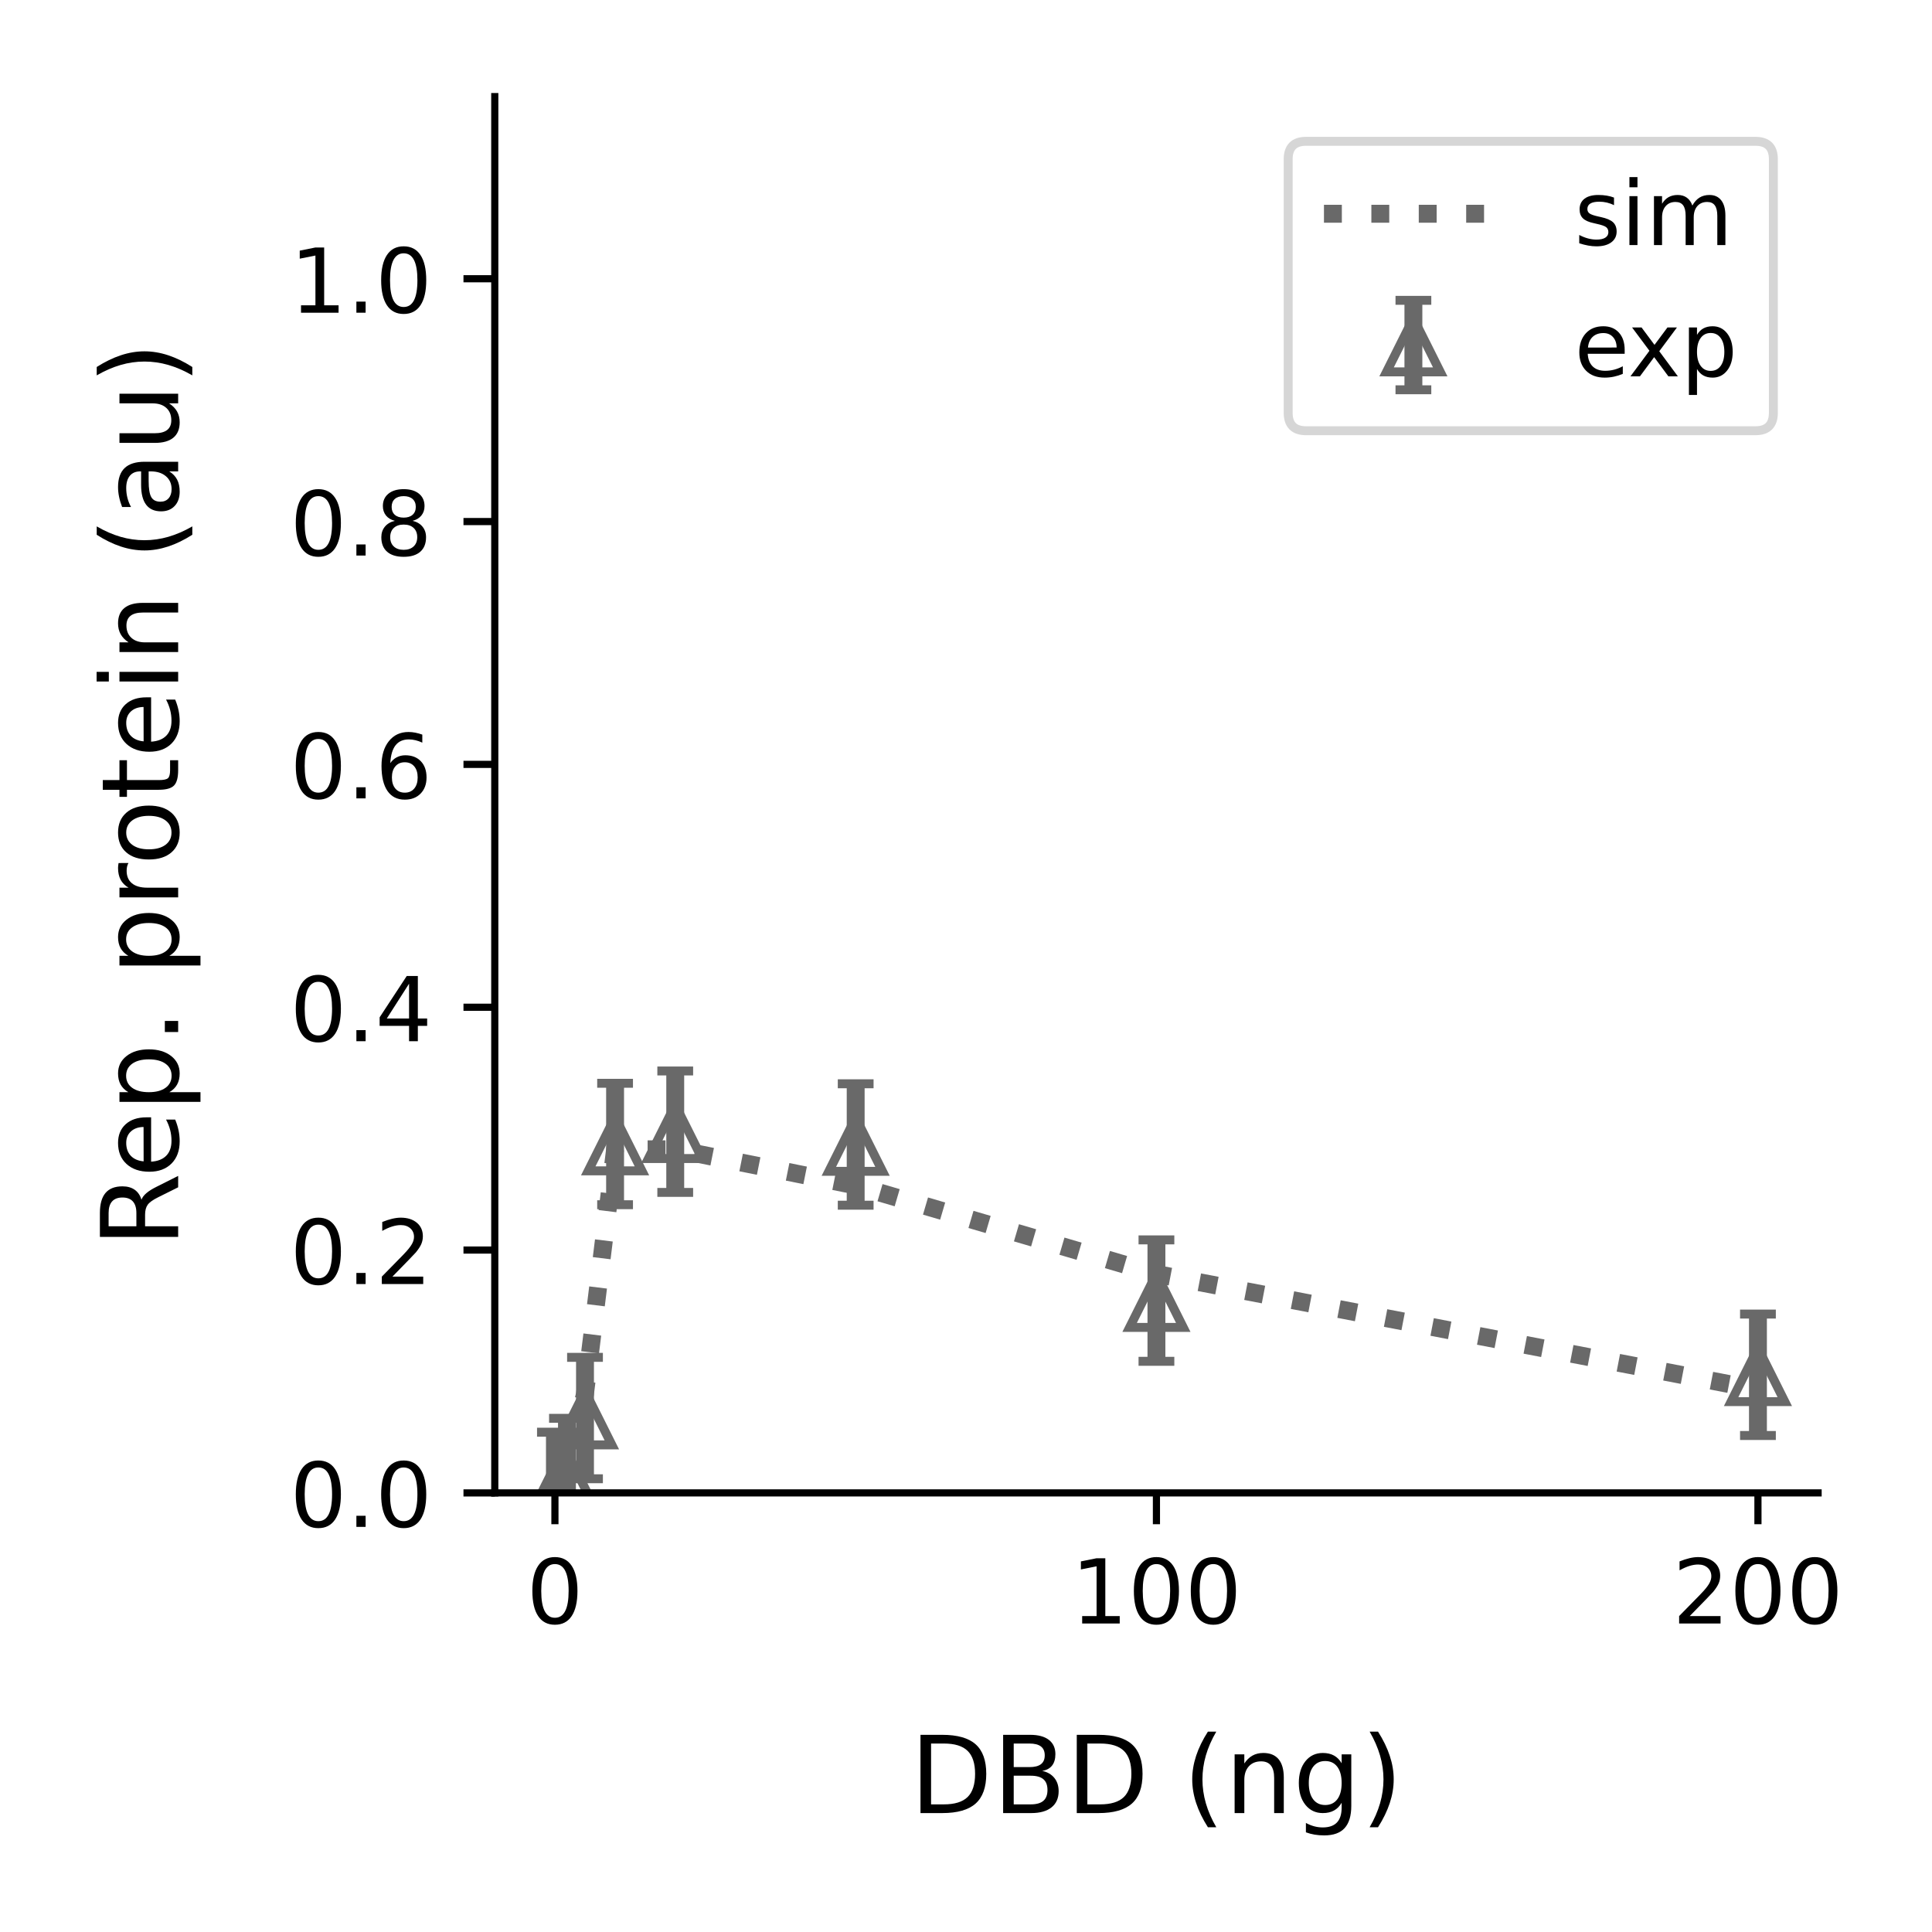
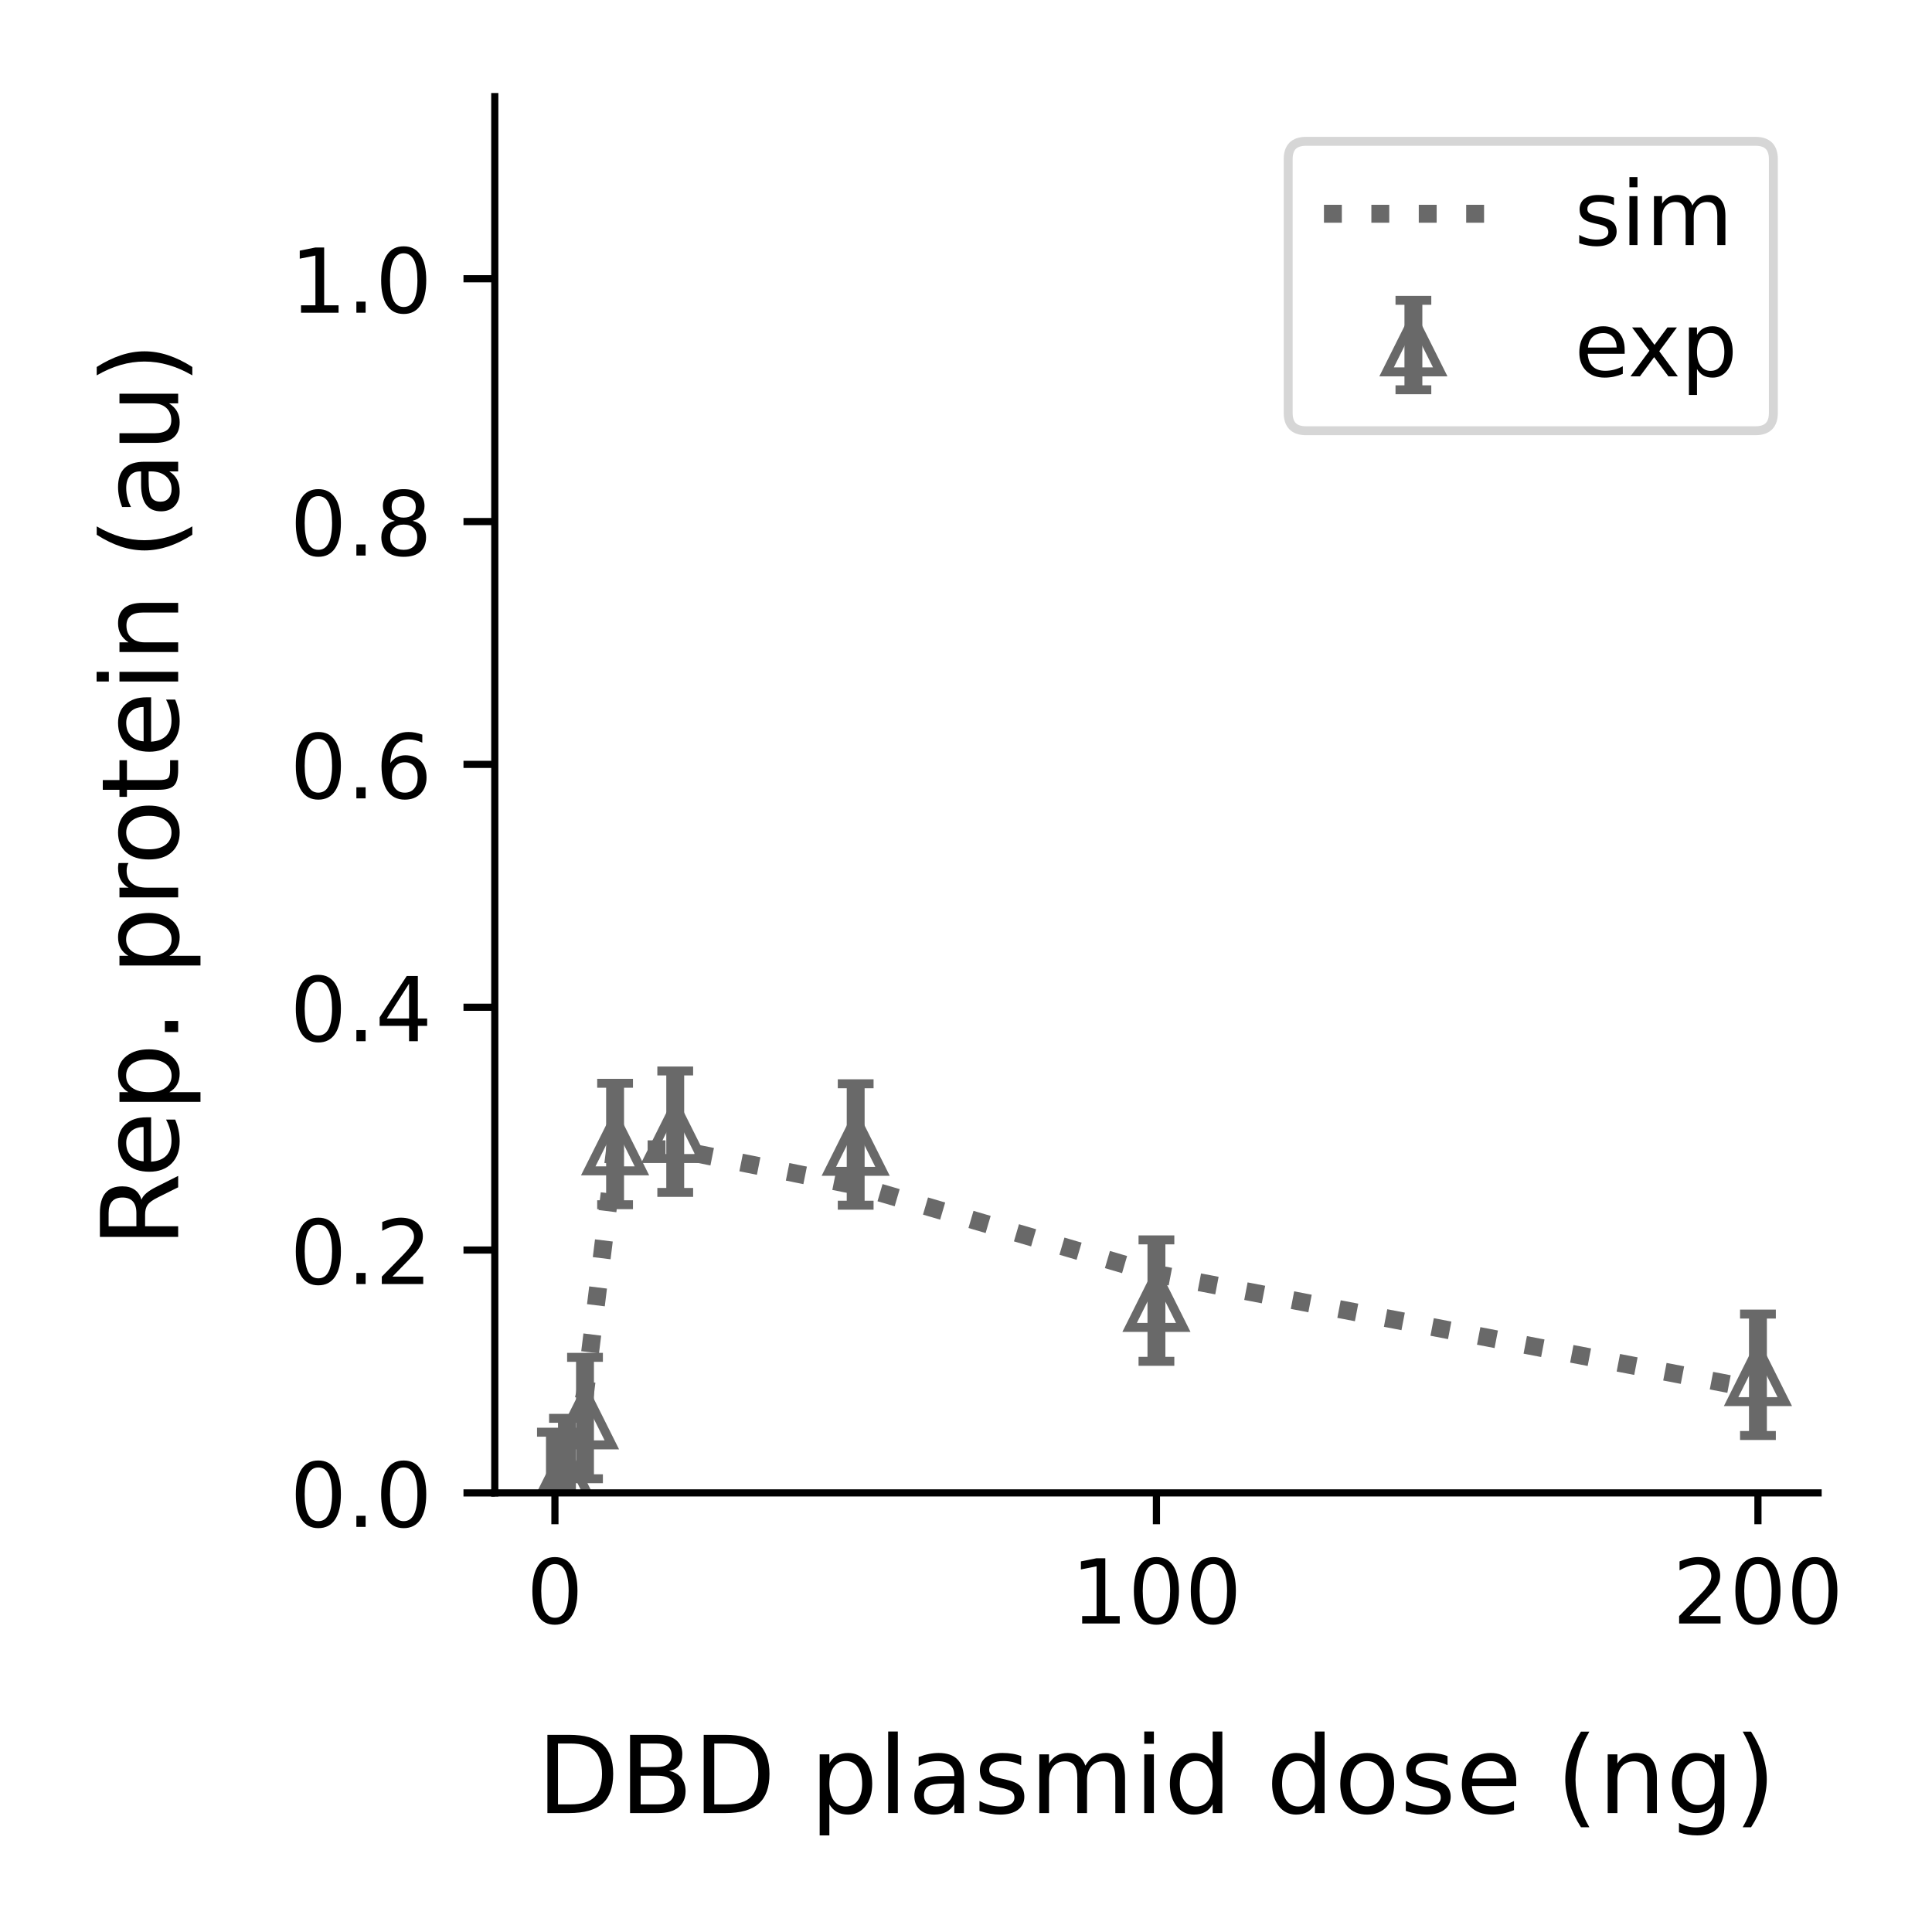
<svg xmlns="http://www.w3.org/2000/svg" xmlns:xlink="http://www.w3.org/1999/xlink" width="216pt" height="216pt" viewBox="0 0 216 216" version="1.1">
  <defs>
    <style type="text/css">*{stroke-linejoin: round; stroke-linecap: butt}</style>
  </defs>
  <g id="figure_1">
    <g id="patch_1">
      <path d="M 0 216  L 216 216  L 216 0  L 0 0  z " style="fill: #ffffff" />
    </g>
    <g id="axes_1">
      <g id="patch_2">
        <path d="M 55.317 166.908  L 203.265 166.908  L 203.265 10.8  L 55.317 10.8  z " style="fill: #ffffff" />
      </g>
      <g id="matplotlib.axis_1">
        <g id="xtick_1">
          <g id="line2d_1">
            <defs>
-               <path id="m5065276526" d="M 0 0  L 0 3.5  " style="stroke: #000000; stroke-width: 0.8" />
-             </defs>
-             <g>
-               <use xlink:href="#m5065276526" x="62.042" y="166.908" style="stroke: #000000; stroke-width: 0.8" />
+               <path id="m204b0e6d05" d="M 0 0  L 0 3.5  " style="stroke: #000000; stroke-width: 0.8" />
+             </defs>
+             <g>
+               <use xlink:href="#m204b0e6d05" x="62.042" y="166.908" style="stroke: #000000; stroke-width: 0.8" />
            </g>
          </g>
          <g id="text_1">
            <g transform="translate(58.86055 181.5066)scale(0.1 -0.1)">
              <defs>
                <path id="DejaVuSans-30" d="M 2034 4250  Q 1547 4250 1301 3770  Q 1056 3291 1056 2328  Q 1056 1369 1301 889  Q 1547 409 2034 409  Q 2525 409 2770 889  Q 3016 1369 3016 2328  Q 3016 3291 2770 3770  Q 2525 4250 2034 4250  z M 2034 4750  Q 2819 4750 3233 4129  Q 3647 3509 3647 2328  Q 3647 1150 3233 529  Q 2819 -91 2034 -91  Q 1250 -91 836 529  Q 422 1150 422 2328  Q 422 3509 836 4129  Q 1250 4750 2034 4750  z " transform="scale(0.015625)" />
              </defs>
              <use xlink:href="#DejaVuSans-30" />
            </g>
          </g>
        </g>
        <g id="xtick_2">
          <g id="line2d_2">
            <g>
-               <use xlink:href="#m5065276526" x="129.291" y="166.908" style="stroke: #000000; stroke-width: 0.8" />
+               <use xlink:href="#m204b0e6d05" x="129.291" y="166.908" style="stroke: #000000; stroke-width: 0.8" />
            </g>
          </g>
          <g id="text_2">
            <g transform="translate(119.7474 181.5066)scale(0.1 -0.1)">
              <defs>
                <path id="DejaVuSans-31" d="M 794 531  L 1825 531  L 1825 4091  L 703 3866  L 703 4441  L 1819 4666  L 2450 4666  L 2450 531  L 3481 531  L 3481 0  L 794 0  L 794 531  z " transform="scale(0.015625)" />
              </defs>
              <use xlink:href="#DejaVuSans-31" />
              <use xlink:href="#DejaVuSans-30" x="63.623" />
              <use xlink:href="#DejaVuSans-30" x="127.246" />
            </g>
          </g>
        </g>
        <g id="xtick_3">
          <g id="line2d_3">
            <g>
-               <use xlink:href="#m5065276526" x="196.54" y="166.908" style="stroke: #000000; stroke-width: 0.8" />
+               <use xlink:href="#m204b0e6d05" x="196.54" y="166.908" style="stroke: #000000; stroke-width: 0.8" />
            </g>
          </g>
          <g id="text_3">
            <g transform="translate(186.9967 181.5066)scale(0.1 -0.1)">
              <defs>
                <path id="DejaVuSans-32" d="M 1228 531  L 3431 531  L 3431 0  L 469 0  L 469 531  Q 828 903 1448 1529  Q 2069 2156 2228 2338  Q 2531 2678 2651 2914  Q 2772 3150 2772 3378  Q 2772 3750 2511 3984  Q 2250 4219 1831 4219  Q 1534 4219 1204 4116  Q 875 4013 500 3803  L 500 4441  Q 881 4594 1212 4672  Q 1544 4750 1819 4750  Q 2544 4750 2975 4387  Q 3406 4025 3406 3419  Q 3406 3131 3298 2873  Q 3191 2616 2906 2266  Q 2828 2175 2409 1742  Q 1991 1309 1228 531  z " transform="scale(0.015625)" />
              </defs>
              <use xlink:href="#DejaVuSans-32" />
              <use xlink:href="#DejaVuSans-30" x="63.623" />
              <use xlink:href="#DejaVuSans-30" x="127.246" />
            </g>
          </g>
        </g>
        <g id="text_4">
-           <g transform="translate(101.7342 202.7044)scale(0.12 -0.12)">
+           <g transform="translate(60.02392 202.7044)scale(0.12 -0.12)">
            <defs>
              <path id="DejaVuSans-44" d="M 1259 4147  L 1259 519  L 2022 519  Q 2988 519 3436 956  Q 3884 1394 3884 2338  Q 3884 3275 3436 3711  Q 2988 4147 2022 4147  L 1259 4147  z M 628 4666  L 1925 4666  Q 3281 4666 3915 4102  Q 4550 3538 4550 2338  Q 4550 1131 3912 565  Q 3275 0 1925 0  L 628 0  L 628 4666  z " transform="scale(0.015625)" />
              <path id="DejaVuSans-42" d="M 1259 2228  L 1259 519  L 2272 519  Q 2781 519 3026 730  Q 3272 941 3272 1375  Q 3272 1813 3026 2020  Q 2781 2228 2272 2228  L 1259 2228  z M 1259 4147  L 1259 2741  L 2194 2741  Q 2656 2741 2882 2914  Q 3109 3088 3109 3444  Q 3109 3797 2882 3972  Q 2656 4147 2194 4147  L 1259 4147  z M 628 4666  L 2241 4666  Q 2963 4666 3353 4366  Q 3744 4066 3744 3513  Q 3744 3084 3544 2831  Q 3344 2578 2956 2516  Q 3422 2416 3680 2098  Q 3938 1781 3938 1306  Q 3938 681 3513 340  Q 3088 0 2303 0  L 628 0  L 628 4666  z " transform="scale(0.015625)" />
              <path id="DejaVuSans-20" transform="scale(0.015625)" />
+               <path id="DejaVuSans-70" d="M 1159 525  L 1159 -1331  L 581 -1331  L 581 3500  L 1159 3500  L 1159 2969  Q 1341 3281 1617 3432  Q 1894 3584 2278 3584  Q 2916 3584 3314 3078  Q 3713 2572 3713 1747  Q 3713 922 3314 415  Q 2916 -91 2278 -91  Q 1894 -91 1617 61  Q 1341 213 1159 525  z M 3116 1747  Q 3116 2381 2855 2742  Q 2594 3103 2138 3103  Q 1681 3103 1420 2742  Q 1159 2381 1159 1747  Q 1159 1113 1420 752  Q 1681 391 2138 391  Q 2594 391 2855 752  Q 3116 1113 3116 1747  z " transform="scale(0.015625)" />
+               <path id="DejaVuSans-6c" d="M 603 4863  L 1178 4863  L 1178 0  L 603 0  L 603 4863  z " transform="scale(0.015625)" />
+               <path id="DejaVuSans-61" d="M 2194 1759  Q 1497 1759 1228 1600  Q 959 1441 959 1056  Q 959 750 1161 570  Q 1363 391 1709 391  Q 2188 391 2477 730  Q 2766 1069 2766 1631  L 2766 1759  L 2194 1759  z M 3341 1997  L 3341 0  L 2766 0  L 2766 531  Q 2569 213 2275 61  Q 1981 -91 1556 -91  Q 1019 -91 701 211  Q 384 513 384 1019  Q 384 1609 779 1909  Q 1175 2209 1959 2209  L 2766 2209  L 2766 2266  Q 2766 2663 2505 2880  Q 2244 3097 1772 3097  Q 1472 3097 1187 3025  Q 903 2953 641 2809  L 641 3341  Q 956 3463 1253 3523  Q 1550 3584 1831 3584  Q 2591 3584 2966 3190  Q 3341 2797 3341 1997  z " transform="scale(0.015625)" />
+               <path id="DejaVuSans-73" d="M 2834 3397  L 2834 2853  Q 2591 2978 2328 3040  Q 2066 3103 1784 3103  Q 1356 3103 1142 2972  Q 928 2841 928 2578  Q 928 2378 1081 2264  Q 1234 2150 1697 2047  L 1894 2003  Q 2506 1872 2764 1633  Q 3022 1394 3022 966  Q 3022 478 2636 193  Q 2250 -91 1575 -91  Q 1294 -91 989 -36  Q 684 19 347 128  L 347 722  Q 666 556 975 473  Q 1284 391 1588 391  Q 1994 391 2212 530  Q 2431 669 2431 922  Q 2431 1156 2273 1281  Q 2116 1406 1581 1522  L 1381 1569  Q 847 1681 609 1914  Q 372 2147 372 2553  Q 372 3047 722 3315  Q 1072 3584 1716 3584  Q 2034 3584 2315 3537  Q 2597 3491 2834 3397  z " transform="scale(0.015625)" />
+               <path id="DejaVuSans-6d" d="M 3328 2828  Q 3544 3216 3844 3400  Q 4144 3584 4550 3584  Q 5097 3584 5394 3201  Q 5691 2819 5691 2113  L 5691 0  L 5113 0  L 5113 2094  Q 5113 2597 4934 2840  Q 4756 3084 4391 3084  Q 3944 3084 3684 2787  Q 3425 2491 3425 1978  L 3425 0  L 2847 0  L 2847 2094  Q 2847 2600 2669 2842  Q 2491 3084 2119 3084  Q 1678 3084 1418 2786  Q 1159 2488 1159 1978  L 1159 0  L 581 0  L 581 3500  L 1159 3500  L 1159 2956  Q 1356 3278 1631 3431  Q 1906 3584 2284 3584  Q 2666 3584 2933 3390  Q 3200 3197 3328 2828  z " transform="scale(0.015625)" />
+               <path id="DejaVuSans-69" d="M 603 3500  L 1178 3500  L 1178 0  L 603 0  L 603 3500  z M 603 4863  L 1178 4863  L 1178 4134  L 603 4134  L 603 4863  z " transform="scale(0.015625)" />
+               <path id="DejaVuSans-64" d="M 2906 2969  L 2906 4863  L 3481 4863  L 3481 0  L 2906 0  L 2906 525  Q 2725 213 2448 61  Q 2172 -91 1784 -91  Q 1150 -91 751 415  Q 353 922 353 1747  Q 353 2572 751 3078  Q 1150 3584 1784 3584  Q 2172 3584 2448 3432  Q 2725 3281 2906 2969  z M 947 1747  Q 947 1113 1208 752  Q 1469 391 1925 391  Q 2381 391 2643 752  Q 2906 1113 2906 1747  Q 2906 2381 2643 2742  Q 2381 3103 1925 3103  Q 1469 3103 1208 2742  Q 947 2381 947 1747  z " transform="scale(0.015625)" />
+               <path id="DejaVuSans-6f" d="M 1959 3097  Q 1497 3097 1228 2736  Q 959 2375 959 1747  Q 959 1119 1226 758  Q 1494 397 1959 397  Q 2419 397 2687 759  Q 2956 1122 2956 1747  Q 2956 2369 2687 2733  Q 2419 3097 1959 3097  z M 1959 3584  Q 2709 3584 3137 3096  Q 3566 2609 3566 1747  Q 3566 888 3137 398  Q 2709 -91 1959 -91  Q 1206 -91 779 398  Q 353 888 353 1747  Q 353 2609 779 3096  Q 1206 3584 1959 3584  z " transform="scale(0.015625)" />
+               <path id="DejaVuSans-65" d="M 3597 1894  L 3597 1613  L 953 1613  Q 991 1019 1311 708  Q 1631 397 2203 397  Q 2534 397 2845 478  Q 3156 559 3463 722  L 3463 178  Q 3153 47 2828 -22  Q 2503 -91 2169 -91  Q 1331 -91 842 396  Q 353 884 353 1716  Q 353 2575 817 3079  Q 1281 3584 2069 3584  Q 2775 3584 3186 3129  Q 3597 2675 3597 1894  z M 3022 2063  Q 3016 2534 2758 2815  Q 2500 3097 2075 3097  Q 1594 3097 1305 2825  Q 1016 2553 972 2059  L 3022 2063  z " transform="scale(0.015625)" />
              <path id="DejaVuSans-28" d="M 1984 4856  Q 1566 4138 1362 3434  Q 1159 2731 1159 2009  Q 1159 1288 1364 580  Q 1569 -128 1984 -844  L 1484 -844  Q 1016 -109 783 600  Q 550 1309 550 2009  Q 550 2706 781 3412  Q 1013 4119 1484 4856  L 1984 4856  z " transform="scale(0.015625)" />
              <path id="DejaVuSans-6e" d="M 3513 2113  L 3513 0  L 2938 0  L 2938 2094  Q 2938 2591 2744 2837  Q 2550 3084 2163 3084  Q 1697 3084 1428 2787  Q 1159 2491 1159 1978  L 1159 0  L 581 0  L 581 3500  L 1159 3500  L 1159 2956  Q 1366 3272 1645 3428  Q 1925 3584 2291 3584  Q 2894 3584 3203 3211  Q 3513 2838 3513 2113  z " transform="scale(0.015625)" />
              <path id="DejaVuSans-67" d="M 2906 1791  Q 2906 2416 2648 2759  Q 2391 3103 1925 3103  Q 1463 3103 1205 2759  Q 947 2416 947 1791  Q 947 1169 1205 825  Q 1463 481 1925 481  Q 2391 481 2648 825  Q 2906 1169 2906 1791  z M 3481 434  Q 3481 -459 3084 -895  Q 2688 -1331 1869 -1331  Q 1566 -1331 1297 -1286  Q 1028 -1241 775 -1147  L 775 -588  Q 1028 -725 1275 -790  Q 1522 -856 1778 -856  Q 2344 -856 2625 -561  Q 2906 -266 2906 331  L 2906 616  Q 2728 306 2450 153  Q 2172 0 1784 0  Q 1141 0 747 490  Q 353 981 353 1791  Q 353 2603 747 3093  Q 1141 3584 1784 3584  Q 2172 3584 2450 3431  Q 2728 3278 2906 2969  L 2906 3500  L 3481 3500  L 3481 434  z " transform="scale(0.015625)" />
              <path id="DejaVuSans-29" d="M 513 4856  L 1013 4856  Q 1481 4119 1714 3412  Q 1947 2706 1947 2009  Q 1947 1309 1714 600  Q 1481 -109 1013 -844  L 513 -844  Q 928 -128 1133 580  Q 1338 1288 1338 2009  Q 1338 2731 1133 3434  Q 928 4138 513 4856  z " transform="scale(0.015625)" />
            </defs>
            <use xlink:href="#DejaVuSans-44" />
            <use xlink:href="#DejaVuSans-42" x="77.002" />
            <use xlink:href="#DejaVuSans-44" x="145.605" />
            <use xlink:href="#DejaVuSans-20" x="222.607" />
-             <use xlink:href="#DejaVuSans-28" x="254.395" />
-             <use xlink:href="#DejaVuSans-6e" x="293.408" />
-             <use xlink:href="#DejaVuSans-67" x="356.787" />
-             <use xlink:href="#DejaVuSans-29" x="420.264" />
+             <use xlink:href="#DejaVuSans-70" x="254.395" />
+             <use xlink:href="#DejaVuSans-6c" x="317.871" />
+             <use xlink:href="#DejaVuSans-61" x="345.654" />
+             <use xlink:href="#DejaVuSans-73" x="406.934" />
+             <use xlink:href="#DejaVuSans-6d" x="459.033" />
+             <use xlink:href="#DejaVuSans-69" x="556.445" />
+             <use xlink:href="#DejaVuSans-64" x="584.229" />
+             <use xlink:href="#DejaVuSans-20" x="647.705" />
+             <use xlink:href="#DejaVuSans-64" x="679.492" />
+             <use xlink:href="#DejaVuSans-6f" x="742.969" />
+             <use xlink:href="#DejaVuSans-73" x="804.15" />
+             <use xlink:href="#DejaVuSans-65" x="856.25" />
+             <use xlink:href="#DejaVuSans-20" x="917.773" />
+             <use xlink:href="#DejaVuSans-28" x="949.561" />
+             <use xlink:href="#DejaVuSans-6e" x="988.574" />
+             <use xlink:href="#DejaVuSans-67" x="1051.953" />
+             <use xlink:href="#DejaVuSans-29" x="1115.43" />
          </g>
        </g>
      </g>
      <g id="matplotlib.axis_2">
        <g id="ytick_1">
          <g id="line2d_4">
            <defs>
-               <path id="m6c9db048d3" d="M 0 0  L -3.5 0  " style="stroke: #000000; stroke-width: 0.8" />
-             </defs>
-             <g>
-               <use xlink:href="#m6c9db048d3" x="55.317" y="166.908" style="stroke: #000000; stroke-width: 0.8" />
+               <path id="m02a1b29b3e" d="M 0 0  L -3.5 0  " style="stroke: #000000; stroke-width: 0.8" />
+             </defs>
+             <g>
+               <use xlink:href="#m02a1b29b3e" x="55.317" y="166.908" style="stroke: #000000; stroke-width: 0.8" />
            </g>
          </g>
          <g id="text_5">
            <g transform="translate(32.41375 170.7073)scale(0.1 -0.1)">
              <defs>
                <path id="DejaVuSans-2e" d="M 684 794  L 1344 794  L 1344 0  L 684 0  L 684 794  z " transform="scale(0.015625)" />
              </defs>
              <use xlink:href="#DejaVuSans-30" />
              <use xlink:href="#DejaVuSans-2e" x="63.623" />
              <use xlink:href="#DejaVuSans-30" x="95.41" />
            </g>
          </g>
        </g>
        <g id="ytick_2">
          <g id="line2d_5">
            <g>
-               <use xlink:href="#m6c9db048d3" x="55.317" y="139.759" style="stroke: #000000; stroke-width: 0.8" />
+               <use xlink:href="#m02a1b29b3e" x="55.317" y="139.759" style="stroke: #000000; stroke-width: 0.8" />
            </g>
          </g>
          <g id="text_6">
            <g transform="translate(32.41375 143.5581)scale(0.1 -0.1)">
              <use xlink:href="#DejaVuSans-30" />
              <use xlink:href="#DejaVuSans-2e" x="63.623" />
              <use xlink:href="#DejaVuSans-32" x="95.41" />
            </g>
          </g>
        </g>
        <g id="ytick_3">
          <g id="line2d_6">
            <g>
-               <use xlink:href="#m6c9db048d3" x="55.317" y="112.61" style="stroke: #000000; stroke-width: 0.8" />
+               <use xlink:href="#m02a1b29b3e" x="55.317" y="112.61" style="stroke: #000000; stroke-width: 0.8" />
            </g>
          </g>
          <g id="text_7">
            <g transform="translate(32.41375 116.4089)scale(0.1 -0.1)">
              <defs>
                <path id="DejaVuSans-34" d="M 2419 4116  L 825 1625  L 2419 1625  L 2419 4116  z M 2253 4666  L 3047 4666  L 3047 1625  L 3713 1625  L 3713 1100  L 3047 1100  L 3047 0  L 2419 0  L 2419 1100  L 313 1100  L 313 1709  L 2253 4666  z " transform="scale(0.015625)" />
              </defs>
              <use xlink:href="#DejaVuSans-30" />
              <use xlink:href="#DejaVuSans-2e" x="63.623" />
              <use xlink:href="#DejaVuSans-34" x="95.41" />
            </g>
          </g>
        </g>
        <g id="ytick_4">
          <g id="line2d_7">
            <g>
-               <use xlink:href="#m6c9db048d3" x="55.317" y="85.46" style="stroke: #000000; stroke-width: 0.8" />
+               <use xlink:href="#m02a1b29b3e" x="55.317" y="85.46" style="stroke: #000000; stroke-width: 0.8" />
            </g>
          </g>
          <g id="text_8">
            <g transform="translate(32.41375 89.25963)scale(0.1 -0.1)">
              <defs>
                <path id="DejaVuSans-36" d="M 2113 2584  Q 1688 2584 1439 2293  Q 1191 2003 1191 1497  Q 1191 994 1439 701  Q 1688 409 2113 409  Q 2538 409 2786 701  Q 3034 994 3034 1497  Q 3034 2003 2786 2293  Q 2538 2584 2113 2584  z M 3366 4563  L 3366 3988  Q 3128 4100 2886 4159  Q 2644 4219 2406 4219  Q 1781 4219 1451 3797  Q 1122 3375 1075 2522  Q 1259 2794 1537 2939  Q 1816 3084 2150 3084  Q 2853 3084 3261 2657  Q 3669 2231 3669 1497  Q 3669 778 3244 343  Q 2819 -91 2113 -91  Q 1303 -91 875 529  Q 447 1150 447 2328  Q 447 3434 972 4092  Q 1497 4750 2381 4750  Q 2619 4750 2861 4703  Q 3103 4656 3366 4563  z " transform="scale(0.015625)" />
              </defs>
              <use xlink:href="#DejaVuSans-30" />
              <use xlink:href="#DejaVuSans-2e" x="63.623" />
              <use xlink:href="#DejaVuSans-36" x="95.41" />
            </g>
          </g>
        </g>
        <g id="ytick_5">
          <g id="line2d_8">
            <g>
-               <use xlink:href="#m6c9db048d3" x="55.317" y="58.311" style="stroke: #000000; stroke-width: 0.8" />
+               <use xlink:href="#m02a1b29b3e" x="55.317" y="58.311" style="stroke: #000000; stroke-width: 0.8" />
            </g>
          </g>
          <g id="text_9">
            <g transform="translate(32.41375 62.11039)scale(0.1 -0.1)">
              <defs>
                <path id="DejaVuSans-38" d="M 2034 2216  Q 1584 2216 1326 1975  Q 1069 1734 1069 1313  Q 1069 891 1326 650  Q 1584 409 2034 409  Q 2484 409 2743 651  Q 3003 894 3003 1313  Q 3003 1734 2745 1975  Q 2488 2216 2034 2216  z M 1403 2484  Q 997 2584 770 2862  Q 544 3141 544 3541  Q 544 4100 942 4425  Q 1341 4750 2034 4750  Q 2731 4750 3128 4425  Q 3525 4100 3525 3541  Q 3525 3141 3298 2862  Q 3072 2584 2669 2484  Q 3125 2378 3379 2068  Q 3634 1759 3634 1313  Q 3634 634 3220 271  Q 2806 -91 2034 -91  Q 1263 -91 848 271  Q 434 634 434 1313  Q 434 1759 690 2068  Q 947 2378 1403 2484  z M 1172 3481  Q 1172 3119 1398 2916  Q 1625 2713 2034 2713  Q 2441 2713 2670 2916  Q 2900 3119 2900 3481  Q 2900 3844 2670 4047  Q 2441 4250 2034 4250  Q 1625 4250 1398 4047  Q 1172 3844 1172 3481  z " transform="scale(0.015625)" />
              </defs>
              <use xlink:href="#DejaVuSans-30" />
              <use xlink:href="#DejaVuSans-2e" x="63.623" />
              <use xlink:href="#DejaVuSans-38" x="95.41" />
            </g>
          </g>
        </g>
        <g id="ytick_6">
          <g id="line2d_9">
            <g>
-               <use xlink:href="#m6c9db048d3" x="55.317" y="31.162" style="stroke: #000000; stroke-width: 0.8" />
+               <use xlink:href="#m02a1b29b3e" x="55.317" y="31.162" style="stroke: #000000; stroke-width: 0.8" />
            </g>
          </g>
          <g id="text_10">
            <g transform="translate(32.41375 34.96115)scale(0.1 -0.1)">
              <use xlink:href="#DejaVuSans-31" />
              <use xlink:href="#DejaVuSans-2e" x="63.623" />
              <use xlink:href="#DejaVuSans-30" x="95.41" />
            </g>
          </g>
        </g>
        <g id="text_11">
          <g transform="translate(19.91812 139.4613)rotate(-90)scale(0.12 -0.12)">
            <defs>
              <path id="DejaVuSans-52" d="M 2841 2188  Q 3044 2119 3236 1894  Q 3428 1669 3622 1275  L 4263 0  L 3584 0  L 2988 1197  Q 2756 1666 2539 1819  Q 2322 1972 1947 1972  L 1259 1972  L 1259 0  L 628 0  L 628 4666  L 2053 4666  Q 2853 4666 3247 4331  Q 3641 3997 3641 3322  Q 3641 2881 3436 2590  Q 3231 2300 2841 2188  z M 1259 4147  L 1259 2491  L 2053 2491  Q 2509 2491 2742 2702  Q 2975 2913 2975 3322  Q 2975 3731 2742 3939  Q 2509 4147 2053 4147  L 1259 4147  z " transform="scale(0.015625)" />
-               <path id="DejaVuSans-65" d="M 3597 1894  L 3597 1613  L 953 1613  Q 991 1019 1311 708  Q 1631 397 2203 397  Q 2534 397 2845 478  Q 3156 559 3463 722  L 3463 178  Q 3153 47 2828 -22  Q 2503 -91 2169 -91  Q 1331 -91 842 396  Q 353 884 353 1716  Q 353 2575 817 3079  Q 1281 3584 2069 3584  Q 2775 3584 3186 3129  Q 3597 2675 3597 1894  z M 3022 2063  Q 3016 2534 2758 2815  Q 2500 3097 2075 3097  Q 1594 3097 1305 2825  Q 1016 2553 972 2059  L 3022 2063  z " transform="scale(0.015625)" />
-               <path id="DejaVuSans-70" d="M 1159 525  L 1159 -1331  L 581 -1331  L 581 3500  L 1159 3500  L 1159 2969  Q 1341 3281 1617 3432  Q 1894 3584 2278 3584  Q 2916 3584 3314 3078  Q 3713 2572 3713 1747  Q 3713 922 3314 415  Q 2916 -91 2278 -91  Q 1894 -91 1617 61  Q 1341 213 1159 525  z M 3116 1747  Q 3116 2381 2855 2742  Q 2594 3103 2138 3103  Q 1681 3103 1420 2742  Q 1159 2381 1159 1747  Q 1159 1113 1420 752  Q 1681 391 2138 391  Q 2594 391 2855 752  Q 3116 1113 3116 1747  z " transform="scale(0.015625)" />
              <path id="DejaVuSans-72" d="M 2631 2963  Q 2534 3019 2420 3045  Q 2306 3072 2169 3072  Q 1681 3072 1420 2755  Q 1159 2438 1159 1844  L 1159 0  L 581 0  L 581 3500  L 1159 3500  L 1159 2956  Q 1341 3275 1631 3429  Q 1922 3584 2338 3584  Q 2397 3584 2469 3576  Q 2541 3569 2628 3553  L 2631 2963  z " transform="scale(0.015625)" />
-               <path id="DejaVuSans-6f" d="M 1959 3097  Q 1497 3097 1228 2736  Q 959 2375 959 1747  Q 959 1119 1226 758  Q 1494 397 1959 397  Q 2419 397 2687 759  Q 2956 1122 2956 1747  Q 2956 2369 2687 2733  Q 2419 3097 1959 3097  z M 1959 3584  Q 2709 3584 3137 3096  Q 3566 2609 3566 1747  Q 3566 888 3137 398  Q 2709 -91 1959 -91  Q 1206 -91 779 398  Q 353 888 353 1747  Q 353 2609 779 3096  Q 1206 3584 1959 3584  z " transform="scale(0.015625)" />
              <path id="DejaVuSans-74" d="M 1172 4494  L 1172 3500  L 2356 3500  L 2356 3053  L 1172 3053  L 1172 1153  Q 1172 725 1289 603  Q 1406 481 1766 481  L 2356 481  L 2356 0  L 1766 0  Q 1100 0 847 248  Q 594 497 594 1153  L 594 3053  L 172 3053  L 172 3500  L 594 3500  L 594 4494  L 1172 4494  z " transform="scale(0.015625)" />
-               <path id="DejaVuSans-69" d="M 603 3500  L 1178 3500  L 1178 0  L 603 0  L 603 3500  z M 603 4863  L 1178 4863  L 1178 4134  L 603 4134  L 603 4863  z " transform="scale(0.015625)" />
-               <path id="DejaVuSans-61" d="M 2194 1759  Q 1497 1759 1228 1600  Q 959 1441 959 1056  Q 959 750 1161 570  Q 1363 391 1709 391  Q 2188 391 2477 730  Q 2766 1069 2766 1631  L 2766 1759  L 2194 1759  z M 3341 1997  L 3341 0  L 2766 0  L 2766 531  Q 2569 213 2275 61  Q 1981 -91 1556 -91  Q 1019 -91 701 211  Q 384 513 384 1019  Q 384 1609 779 1909  Q 1175 2209 1959 2209  L 2766 2209  L 2766 2266  Q 2766 2663 2505 2880  Q 2244 3097 1772 3097  Q 1472 3097 1187 3025  Q 903 2953 641 2809  L 641 3341  Q 956 3463 1253 3523  Q 1550 3584 1831 3584  Q 2591 3584 2966 3190  Q 3341 2797 3341 1997  z " transform="scale(0.015625)" />
              <path id="DejaVuSans-75" d="M 544 1381  L 544 3500  L 1119 3500  L 1119 1403  Q 1119 906 1312 657  Q 1506 409 1894 409  Q 2359 409 2629 706  Q 2900 1003 2900 1516  L 2900 3500  L 3475 3500  L 3475 0  L 2900 0  L 2900 538  Q 2691 219 2414 64  Q 2138 -91 1772 -91  Q 1169 -91 856 284  Q 544 659 544 1381  z M 1991 3584  L 1991 3584  z " transform="scale(0.015625)" />
            </defs>
            <use xlink:href="#DejaVuSans-52" />
            <use xlink:href="#DejaVuSans-65" x="64.982" />
            <use xlink:href="#DejaVuSans-70" x="126.506" />
            <use xlink:href="#DejaVuSans-2e" x="189.982" />
            <use xlink:href="#DejaVuSans-20" x="221.77" />
            <use xlink:href="#DejaVuSans-70" x="253.557" />
            <use xlink:href="#DejaVuSans-72" x="317.033" />
            <use xlink:href="#DejaVuSans-6f" x="355.896" />
            <use xlink:href="#DejaVuSans-74" x="417.078" />
            <use xlink:href="#DejaVuSans-65" x="456.287" />
            <use xlink:href="#DejaVuSans-69" x="517.811" />
            <use xlink:href="#DejaVuSans-6e" x="545.594" />
            <use xlink:href="#DejaVuSans-20" x="608.973" />
            <use xlink:href="#DejaVuSans-28" x="640.76" />
            <use xlink:href="#DejaVuSans-61" x="679.773" />
            <use xlink:href="#DejaVuSans-75" x="741.053" />
            <use xlink:href="#DejaVuSans-29" x="804.432" />
          </g>
        </g>
      </g>
      <g id="line2d_10">
-         <path d="M 62.042 166.395  L 63.387 164.482  L 65.404 155.832  L 68.767 128.497  L 75.492 128.491  L 95.666 132.541  L 129.291 142.431  L 196.54 155.359  " clip-path="url(#pb1ddef3c5a)" style="fill: none; stroke-dasharray: 2,3.3; stroke-dashoffset: 0; stroke: #696969; stroke-width: 2" />
+         <path d="M 62.042 166.395  L 63.387 164.482  L 65.404 155.832  L 68.767 128.497  L 75.492 128.491  L 95.666 132.541  L 129.291 142.431  L 196.54 155.359  " clip-path="url(#pcec6c0dc18)" style="fill: none; stroke-dasharray: 2,3.3; stroke-dashoffset: 0; stroke: #696969; stroke-width: 2" />
      </g>
      <g id="LineCollection_1">
-         <path d="M 62.042 173.695  L 62.042 160.121  " clip-path="url(#pb1ddef3c5a)" style="fill: none; stroke: #696969; stroke-width: 2" />
-         <path d="M 63.387 172.143  L 63.387 158.569  " clip-path="url(#pb1ddef3c5a)" style="fill: none; stroke: #696969; stroke-width: 2" />
-         <path d="M 65.404 165.326  L 65.404 151.752  " clip-path="url(#pb1ddef3c5a)" style="fill: none; stroke: #696969; stroke-width: 2" />
-         <path d="M 68.767 134.688  L 68.767 121.114  " clip-path="url(#pb1ddef3c5a)" style="fill: none; stroke: #696969; stroke-width: 2" />
-         <path d="M 75.492 133.311  L 75.492 119.737  " clip-path="url(#pb1ddef3c5a)" style="fill: none; stroke: #696969; stroke-width: 2" />
-         <path d="M 95.666 134.743  L 95.666 121.168  " clip-path="url(#pb1ddef3c5a)" style="fill: none; stroke: #696969; stroke-width: 2" />
-         <path d="M 129.291 152.195  L 129.291 138.62  " clip-path="url(#pb1ddef3c5a)" style="fill: none; stroke: #696969; stroke-width: 2" />
-         <path d="M 196.54 160.491  L 196.54 146.916  " clip-path="url(#pb1ddef3c5a)" style="fill: none; stroke: #696969; stroke-width: 2" />
+         <path d="M 62.042 173.695  L 62.042 160.121  " clip-path="url(#pcec6c0dc18)" style="fill: none; stroke: #696969; stroke-width: 2" />
+         <path d="M 63.387 172.143  L 63.387 158.569  " clip-path="url(#pcec6c0dc18)" style="fill: none; stroke: #696969; stroke-width: 2" />
+         <path d="M 65.404 165.326  L 65.404 151.752  " clip-path="url(#pcec6c0dc18)" style="fill: none; stroke: #696969; stroke-width: 2" />
+         <path d="M 68.767 134.688  L 68.767 121.114  " clip-path="url(#pcec6c0dc18)" style="fill: none; stroke: #696969; stroke-width: 2" />
+         <path d="M 75.492 133.311  L 75.492 119.737  " clip-path="url(#pcec6c0dc18)" style="fill: none; stroke: #696969; stroke-width: 2" />
+         <path d="M 95.666 134.743  L 95.666 121.168  " clip-path="url(#pcec6c0dc18)" style="fill: none; stroke: #696969; stroke-width: 2" />
+         <path d="M 129.291 152.195  L 129.291 138.62  " clip-path="url(#pcec6c0dc18)" style="fill: none; stroke: #696969; stroke-width: 2" />
+         <path d="M 196.54 160.491  L 196.54 146.916  " clip-path="url(#pcec6c0dc18)" style="fill: none; stroke: #696969; stroke-width: 2" />
      </g>
      <g id="line2d_11">
        <defs>
-           <path id="mb77ddfb7d3" d="M 2 0  L -2 -0  " style="stroke: #696969" />
+           <path id="m36bd45492f" d="M 2 0  L -2 -0  " style="stroke: #696969" />
        </defs>
-         <g clip-path="url(#pb1ddef3c5a)">
-           <use xlink:href="#mb77ddfb7d3" x="62.042" y="173.695" style="fill: #696969; stroke: #696969" />
-           <use xlink:href="#mb77ddfb7d3" x="63.387" y="172.143" style="fill: #696969; stroke: #696969" />
-           <use xlink:href="#mb77ddfb7d3" x="65.404" y="165.326" style="fill: #696969; stroke: #696969" />
-           <use xlink:href="#mb77ddfb7d3" x="68.767" y="134.688" style="fill: #696969; stroke: #696969" />
-           <use xlink:href="#mb77ddfb7d3" x="75.492" y="133.311" style="fill: #696969; stroke: #696969" />
-           <use xlink:href="#mb77ddfb7d3" x="95.666" y="134.743" style="fill: #696969; stroke: #696969" />
-           <use xlink:href="#mb77ddfb7d3" x="129.291" y="152.195" style="fill: #696969; stroke: #696969" />
-           <use xlink:href="#mb77ddfb7d3" x="196.54" y="160.491" style="fill: #696969; stroke: #696969" />
+         <g clip-path="url(#pcec6c0dc18)">
+           <use xlink:href="#m36bd45492f" x="62.042" y="173.695" style="fill: #696969; stroke: #696969" />
+           <use xlink:href="#m36bd45492f" x="63.387" y="172.143" style="fill: #696969; stroke: #696969" />
+           <use xlink:href="#m36bd45492f" x="65.404" y="165.326" style="fill: #696969; stroke: #696969" />
+           <use xlink:href="#m36bd45492f" x="68.767" y="134.688" style="fill: #696969; stroke: #696969" />
+           <use xlink:href="#m36bd45492f" x="75.492" y="133.311" style="fill: #696969; stroke: #696969" />
+           <use xlink:href="#m36bd45492f" x="95.666" y="134.743" style="fill: #696969; stroke: #696969" />
+           <use xlink:href="#m36bd45492f" x="129.291" y="152.195" style="fill: #696969; stroke: #696969" />
+           <use xlink:href="#m36bd45492f" x="196.54" y="160.491" style="fill: #696969; stroke: #696969" />
        </g>
      </g>
      <g id="line2d_12">
-         <g clip-path="url(#pb1ddef3c5a)">
-           <use xlink:href="#mb77ddfb7d3" x="62.042" y="160.121" style="fill: #696969; stroke: #696969" />
-           <use xlink:href="#mb77ddfb7d3" x="63.387" y="158.569" style="fill: #696969; stroke: #696969" />
-           <use xlink:href="#mb77ddfb7d3" x="65.404" y="151.752" style="fill: #696969; stroke: #696969" />
-           <use xlink:href="#mb77ddfb7d3" x="68.767" y="121.114" style="fill: #696969; stroke: #696969" />
-           <use xlink:href="#mb77ddfb7d3" x="75.492" y="119.737" style="fill: #696969; stroke: #696969" />
-           <use xlink:href="#mb77ddfb7d3" x="95.666" y="121.168" style="fill: #696969; stroke: #696969" />
-           <use xlink:href="#mb77ddfb7d3" x="129.291" y="138.62" style="fill: #696969; stroke: #696969" />
-           <use xlink:href="#mb77ddfb7d3" x="196.54" y="146.916" style="fill: #696969; stroke: #696969" />
+         <g clip-path="url(#pcec6c0dc18)">
+           <use xlink:href="#m36bd45492f" x="62.042" y="160.121" style="fill: #696969; stroke: #696969" />
+           <use xlink:href="#m36bd45492f" x="63.387" y="158.569" style="fill: #696969; stroke: #696969" />
+           <use xlink:href="#m36bd45492f" x="65.404" y="151.752" style="fill: #696969; stroke: #696969" />
+           <use xlink:href="#m36bd45492f" x="68.767" y="121.114" style="fill: #696969; stroke: #696969" />
+           <use xlink:href="#m36bd45492f" x="75.492" y="119.737" style="fill: #696969; stroke: #696969" />
+           <use xlink:href="#m36bd45492f" x="95.666" y="121.168" style="fill: #696969; stroke: #696969" />
+           <use xlink:href="#m36bd45492f" x="129.291" y="138.62" style="fill: #696969; stroke: #696969" />
+           <use xlink:href="#m36bd45492f" x="196.54" y="146.916" style="fill: #696969; stroke: #696969" />
        </g>
      </g>
      <g id="line2d_13">
        <defs>
-           <path id="mffc028a13e" d="M 0 -3  L -3 3  L 3 3  z " style="stroke: #696969; stroke-linejoin: miter" />
+           <path id="m940e16bd57" d="M 0 -3  L -3 3  L 3 3  z " style="stroke: #696969; stroke-linejoin: miter" />
        </defs>
-         <g clip-path="url(#pb1ddef3c5a)">
-           <use xlink:href="#mffc028a13e" x="62.042" y="166.908" style="fill-opacity: 0; stroke: #696969; stroke-linejoin: miter" />
-           <use xlink:href="#mffc028a13e" x="63.387" y="165.356" style="fill-opacity: 0; stroke: #696969; stroke-linejoin: miter" />
-           <use xlink:href="#mffc028a13e" x="65.404" y="158.539" style="fill-opacity: 0; stroke: #696969; stroke-linejoin: miter" />
-           <use xlink:href="#mffc028a13e" x="68.767" y="127.901" style="fill-opacity: 0; stroke: #696969; stroke-linejoin: miter" />
-           <use xlink:href="#mffc028a13e" x="75.492" y="126.524" style="fill-opacity: 0; stroke: #696969; stroke-linejoin: miter" />
-           <use xlink:href="#mffc028a13e" x="95.666" y="127.956" style="fill-opacity: 0; stroke: #696969; stroke-linejoin: miter" />
-           <use xlink:href="#mffc028a13e" x="129.291" y="145.408" style="fill-opacity: 0; stroke: #696969; stroke-linejoin: miter" />
-           <use xlink:href="#mffc028a13e" x="196.54" y="153.704" style="fill-opacity: 0; stroke: #696969; stroke-linejoin: miter" />
+         <g clip-path="url(#pcec6c0dc18)">
+           <use xlink:href="#m940e16bd57" x="62.042" y="166.908" style="fill-opacity: 0; stroke: #696969; stroke-linejoin: miter" />
+           <use xlink:href="#m940e16bd57" x="63.387" y="165.356" style="fill-opacity: 0; stroke: #696969; stroke-linejoin: miter" />
+           <use xlink:href="#m940e16bd57" x="65.404" y="158.539" style="fill-opacity: 0; stroke: #696969; stroke-linejoin: miter" />
+           <use xlink:href="#m940e16bd57" x="68.767" y="127.901" style="fill-opacity: 0; stroke: #696969; stroke-linejoin: miter" />
+           <use xlink:href="#m940e16bd57" x="75.492" y="126.524" style="fill-opacity: 0; stroke: #696969; stroke-linejoin: miter" />
+           <use xlink:href="#m940e16bd57" x="95.666" y="127.956" style="fill-opacity: 0; stroke: #696969; stroke-linejoin: miter" />
+           <use xlink:href="#m940e16bd57" x="129.291" y="145.408" style="fill-opacity: 0; stroke: #696969; stroke-linejoin: miter" />
+           <use xlink:href="#m940e16bd57" x="196.54" y="153.704" style="fill-opacity: 0; stroke: #696969; stroke-linejoin: miter" />
        </g>
      </g>
      <g id="patch_3">
        <path d="M 55.317 166.908  L 55.317 10.8  " style="fill: none; stroke: #000000; stroke-width: 0.8; stroke-linejoin: miter; stroke-linecap: square" />
      </g>
      <g id="patch_4">
        <path d="M 55.317 166.908  L 203.265 166.908  " style="fill: none; stroke: #000000; stroke-width: 0.8; stroke-linejoin: miter; stroke-linecap: square" />
      </g>
      <g id="legend_1">
        <g id="patch_5">
          <path d="M 146.02 48.156  L 196.265 48.156  Q 198.265 48.156 198.265 46.156  L 198.265 17.8  Q 198.265 15.8 196.265 15.8  L 146.02 15.8  Q 144.02 15.8 144.02 17.8  L 144.02 46.156  Q 144.02 48.156 146.02 48.156  z " style="fill: #ffffff; opacity: 0.8; stroke: #cccccc; stroke-linejoin: miter" />
        </g>
        <g id="line2d_14">
          <path d="M 148.02 23.898  L 158.02 23.898  L 168.02 23.898  " style="fill: none; stroke-dasharray: 2,3.3; stroke-dashoffset: 0; stroke: #696969; stroke-width: 2" />
        </g>
        <g id="text_12">
          <g transform="translate(176.02 27.39844)scale(0.1 -0.1)">
-             <defs>
-               <path id="DejaVuSans-73" d="M 2834 3397  L 2834 2853  Q 2591 2978 2328 3040  Q 2066 3103 1784 3103  Q 1356 3103 1142 2972  Q 928 2841 928 2578  Q 928 2378 1081 2264  Q 1234 2150 1697 2047  L 1894 2003  Q 2506 1872 2764 1633  Q 3022 1394 3022 966  Q 3022 478 2636 193  Q 2250 -91 1575 -91  Q 1294 -91 989 -36  Q 684 19 347 128  L 347 722  Q 666 556 975 473  Q 1284 391 1588 391  Q 1994 391 2212 530  Q 2431 669 2431 922  Q 2431 1156 2273 1281  Q 2116 1406 1581 1522  L 1381 1569  Q 847 1681 609 1914  Q 372 2147 372 2553  Q 372 3047 722 3315  Q 1072 3584 1716 3584  Q 2034 3584 2315 3537  Q 2597 3491 2834 3397  z " transform="scale(0.015625)" />
-               <path id="DejaVuSans-6d" d="M 3328 2828  Q 3544 3216 3844 3400  Q 4144 3584 4550 3584  Q 5097 3584 5394 3201  Q 5691 2819 5691 2113  L 5691 0  L 5113 0  L 5113 2094  Q 5113 2597 4934 2840  Q 4756 3084 4391 3084  Q 3944 3084 3684 2787  Q 3425 2491 3425 1978  L 3425 0  L 2847 0  L 2847 2094  Q 2847 2600 2669 2842  Q 2491 3084 2119 3084  Q 1678 3084 1418 2786  Q 1159 2488 1159 1978  L 1159 0  L 581 0  L 581 3500  L 1159 3500  L 1159 2956  Q 1356 3278 1631 3431  Q 1906 3584 2284 3584  Q 2666 3584 2933 3390  Q 3200 3197 3328 2828  z " transform="scale(0.015625)" />
-             </defs>
            <use xlink:href="#DejaVuSans-73" />
            <use xlink:href="#DejaVuSans-69" x="52.1" />
            <use xlink:href="#DejaVuSans-6d" x="79.883" />
          </g>
        </g>
        <g id="LineCollection_2">
          <path d="M 158.02 43.577  L 158.02 33.577  " style="fill: none; stroke: #696969; stroke-width: 2" />
        </g>
        <g id="line2d_15">
          <g>
-             <use xlink:href="#mb77ddfb7d3" x="158.02" y="43.577" style="fill: #696969; stroke: #696969" />
+             <use xlink:href="#m36bd45492f" x="158.02" y="43.577" style="fill: #696969; stroke: #696969" />
          </g>
        </g>
        <g id="line2d_16">
          <g>
-             <use xlink:href="#mb77ddfb7d3" x="158.02" y="33.577" style="fill: #696969; stroke: #696969" />
+             <use xlink:href="#m36bd45492f" x="158.02" y="33.577" style="fill: #696969; stroke: #696969" />
          </g>
        </g>
        <g id="line2d_17" />
        <g id="line2d_18">
          <g>
-             <use xlink:href="#mffc028a13e" x="158.02" y="38.577" style="fill-opacity: 0; stroke: #696969; stroke-linejoin: miter" />
+             <use xlink:href="#m940e16bd57" x="158.02" y="38.577" style="fill-opacity: 0; stroke: #696969; stroke-linejoin: miter" />
          </g>
        </g>
        <g id="text_13">
          <g transform="translate(176.02 42.07656)scale(0.1 -0.1)">
            <defs>
              <path id="DejaVuSans-78" d="M 3513 3500  L 2247 1797  L 3578 0  L 2900 0  L 1881 1375  L 863 0  L 184 0  L 1544 1831  L 300 3500  L 978 3500  L 1906 2253  L 2834 3500  L 3513 3500  z " transform="scale(0.015625)" />
            </defs>
            <use xlink:href="#DejaVuSans-65" />
            <use xlink:href="#DejaVuSans-78" x="59.773" />
            <use xlink:href="#DejaVuSans-70" x="118.953" />
          </g>
        </g>
      </g>
    </g>
  </g>
  <defs>
-     <clipPath id="pb1ddef3c5a">
+     <clipPath id="pcec6c0dc18">
      <rect x="55.317" y="10.8" width="147.948" height="156.108" />
    </clipPath>
  </defs>
</svg>
